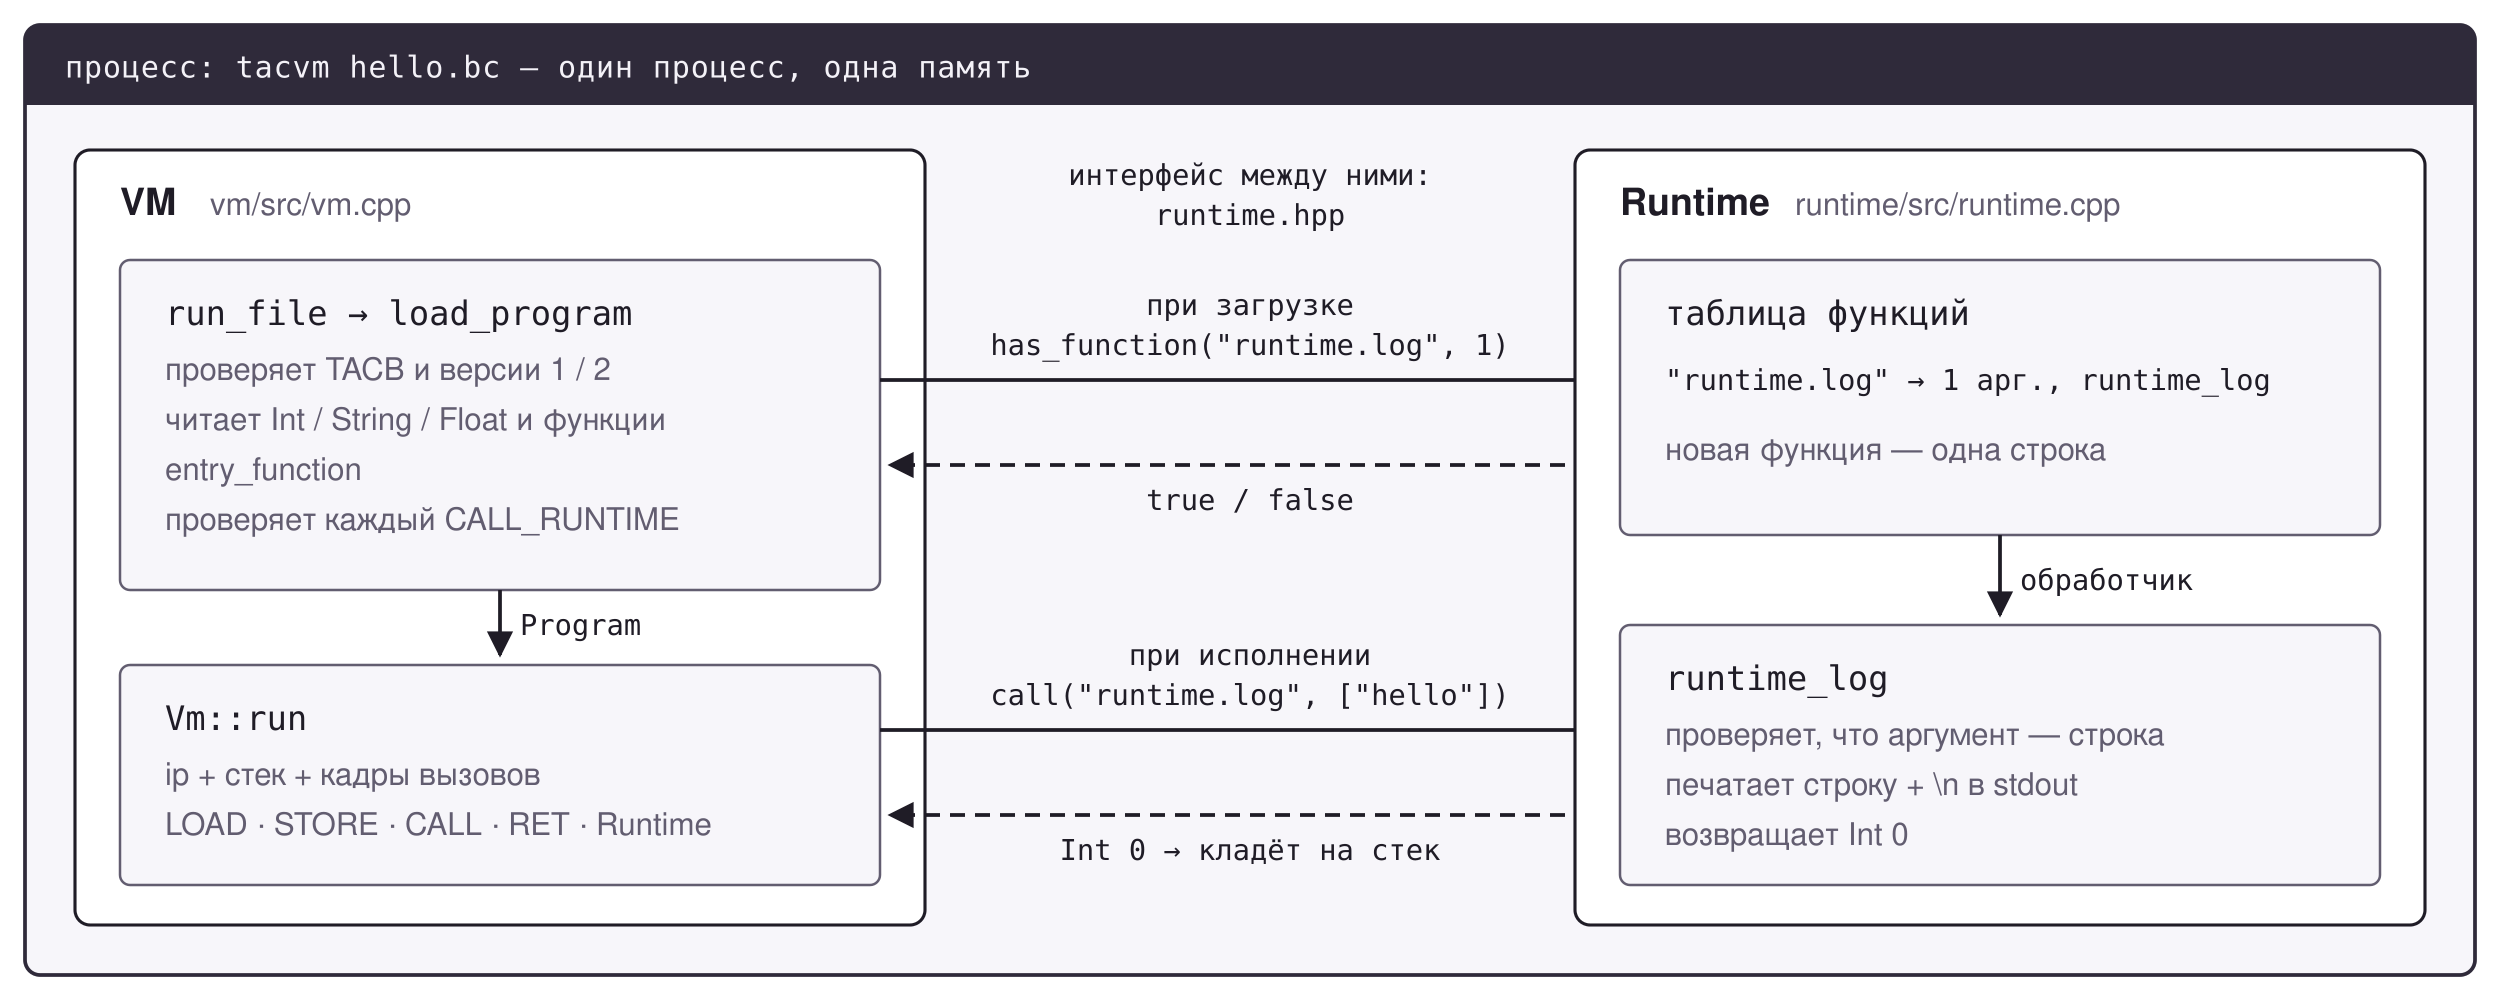
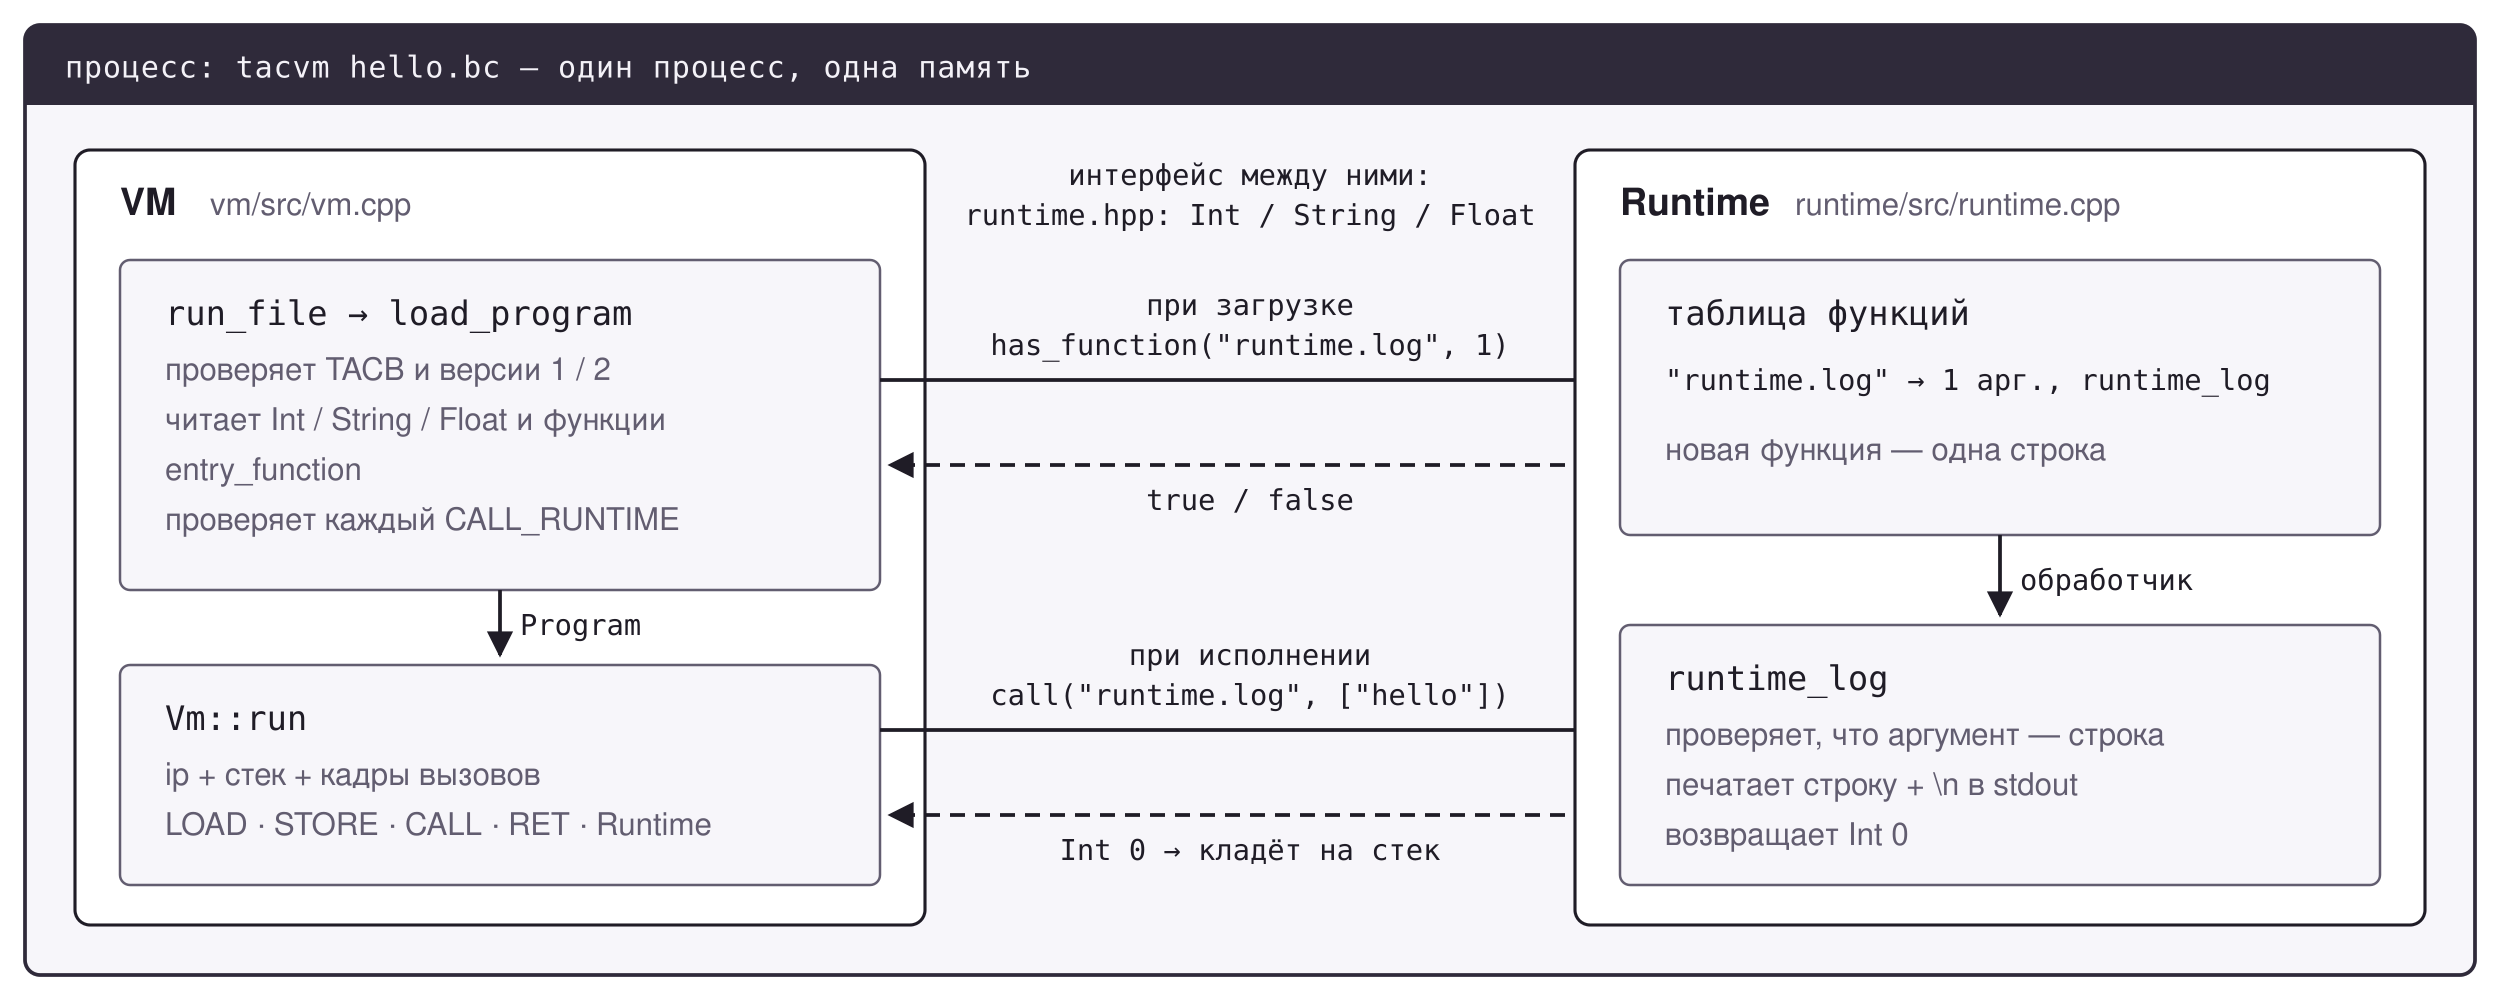
<svg xmlns="http://www.w3.org/2000/svg" width="1000" height="400" font-family="IBM Plex Sans, Helvetica, Arial, sans-serif" color="#1f1c26" viewBox="0 0 1000 400" role="img" aria-label="Внутри одного процесса tacvm два компонента: VM и Runtime. При загрузке VM вызывает has_function у таблицы функций Runtime и получает true или false. При исполнении VM вызывает call, Runtime находит обработчик в таблице, runtime_log печатает строку и возвращает Int 0.">
  <defs>
    <marker id="a3" viewBox="0 0 10 10" refX="9" refY="5" markerWidth="7" markerHeight="7" orient="auto">
      <path d="M0,0 L10,5 L0,10 z" fill="currentColor" />
    </marker>
  </defs>
  <style>.zone { fill: none; stroke: #d3cfdd; stroke-width: 2; }
.t-zone { font-family: "IBM Plex Mono", "DejaVu Sans Mono", Menlo, Consolas, monospace; font-size: 12px; fill: #625d70; letter-spacing: .06em; }
.proc { fill: #f7f6fa; stroke: #2f2a3a; stroke-width: 1.5; }
.proc-head { fill: #2f2a3a; }
.t-head { font-family: "IBM Plex Mono", "DejaVu Sans Mono", Menlo, Consolas, monospace; font-size: 12px; fill: #f4f2f8; letter-spacing: .03em; }
.box { fill: #ffffff; stroke: #1f1c26; stroke-width: 1.25; }
.app { fill: #ece8f8; stroke: #6b4fbb; stroke-width: 1.5; }
.fn { fill: #f7f6fa; stroke: #625d70; stroke-width: 1; }
.file { fill: #ffffff; stroke: #1f1c26; stroke-width: 1.5; }
.t-name { font-size: 15px; font-weight: 600; fill: currentColor; }
.t-code { font-family: "IBM Plex Mono", "DejaVu Sans Mono", Menlo, Consolas, monospace; font-size: 13.5px; font-weight: 500; fill: currentColor; }
.t-sub { font-size: 12.5px; fill: #625d70; }
.t-arrow { font-family: "IBM Plex Mono", "DejaVu Sans Mono", Menlo, Consolas, monospace; font-size: 11.5px; fill: currentColor; }
.t-note { font-size: 12px; fill: #625d70; font-style: italic; }
.edge { stroke: currentColor; stroke-width: 1.5; fill: none; }
.edge.ret { stroke-dasharray: 6 4; }
.actor { fill: #f7f6fa; stroke: #625d70; stroke-width: 1.5; }
</style>
  <rect width="1000" height="400" fill="#ffffff" />
  <rect class="proc" x="10" y="10" width="980" height="380" rx="6" />
  <path class="proc-head" d="M10 16 a6 6 0 0 1 6 -6 h968 a6 6 0 0 1 6 6 v26 h-980 z" />
  <text class="t-head" x="26" y="31">процесс: tacvm hello.bc — один процесс, одна память</text>
  <rect class="box" x="30" y="60" width="340" height="310" rx="6" />
  <text class="t-name" x="48" y="86">VM</text>
  <text class="t-sub" x="84" y="86">vm/src/vm.cpp</text>
  <rect class="fn" x="48" y="104" width="304" height="132" rx="4" />
  <text class="t-code" x="66" y="130">run_file → load_program</text>
  <text class="t-sub" x="66" y="152">проверяет TACB и версии 1 / 2</text>
  <text class="t-sub" x="66" y="172">читает Int / String / Float и функции</text>
  <text class="t-sub" x="66" y="192">entry_function</text>
  <text class="t-sub" x="66" y="212">проверяет каждый CALL_RUNTIME</text>
  <line class="edge" x1="200" y1="236" x2="200" y2="262" marker-end="url(#a3)" />
  <text class="t-arrow" x="208" y="254">Program</text>
  <rect class="fn" x="48" y="266" width="304" height="88" rx="4" />
  <text class="t-code" x="66" y="292">Vm::run</text>
  <text class="t-sub" x="66" y="314">ip + стек + кадры вызовов</text>
  <text class="t-sub" x="66" y="334">LOAD · STORE · CALL · RET · Runtime</text>
  <text class="t-arrow" x="500" y="74" text-anchor="middle">интерфейс между ними:</text>
-   <text class="t-arrow" x="500" y="90" text-anchor="middle">runtime.hpp</text>
+   <text class="t-arrow" x="500" y="90" text-anchor="middle">runtime.hpp: Int / String / Float</text>
  <line class="edge" x1="352" y1="152" x2="646" y2="152" marker-end="url(#a3)" />
  <text class="t-arrow" x="500" y="126" text-anchor="middle">при загрузке</text>
  <text class="t-arrow" x="500" y="142" text-anchor="middle">has_function("runtime.log", 1)</text>
  <line class="edge ret" x1="646" y1="186" x2="356" y2="186" marker-end="url(#a3)" />
  <text class="t-arrow" x="500" y="204" text-anchor="middle">true / false</text>
  <line class="edge" x1="352" y1="292" x2="646" y2="292" marker-end="url(#a3)" />
  <text class="t-arrow" x="500" y="266" text-anchor="middle">при исполнении</text>
  <text class="t-arrow" x="500" y="282" text-anchor="middle">call("runtime.log", ["hello"])</text>
  <line class="edge ret" x1="646" y1="326" x2="356" y2="326" marker-end="url(#a3)" />
  <text class="t-arrow" x="500" y="344" text-anchor="middle">Int 0 → кладёт на стек</text>
  <rect class="box" x="630" y="60" width="340" height="310" rx="6" />
  <text class="t-name" x="648" y="86">Runtime</text>
  <text class="t-sub" x="718" y="86">runtime/src/runtime.cpp</text>
  <rect class="fn" x="648" y="104" width="304" height="110" rx="4" />
  <text class="t-code" x="666" y="130">таблица функций</text>
  <text class="t-arrow" x="666" y="156">"runtime.log" → 1 арг., runtime_log</text>
  <text class="t-sub" x="666" y="184">новая функция — одна строка</text>
  <line class="edge" x1="800" y1="214" x2="800" y2="246" marker-end="url(#a3)" />
  <text class="t-arrow" x="808" y="236">обработчик</text>
  <rect class="fn" x="648" y="250" width="304" height="104" rx="4" />
  <text class="t-code" x="666" y="276">runtime_log</text>
  <text class="t-sub" x="666" y="298">проверяет, что аргумент — строка</text>
  <text class="t-sub" x="666" y="318">печатает строку + \n в stdout</text>
  <text class="t-sub" x="666" y="338">возвращает Int 0</text>
</svg>
